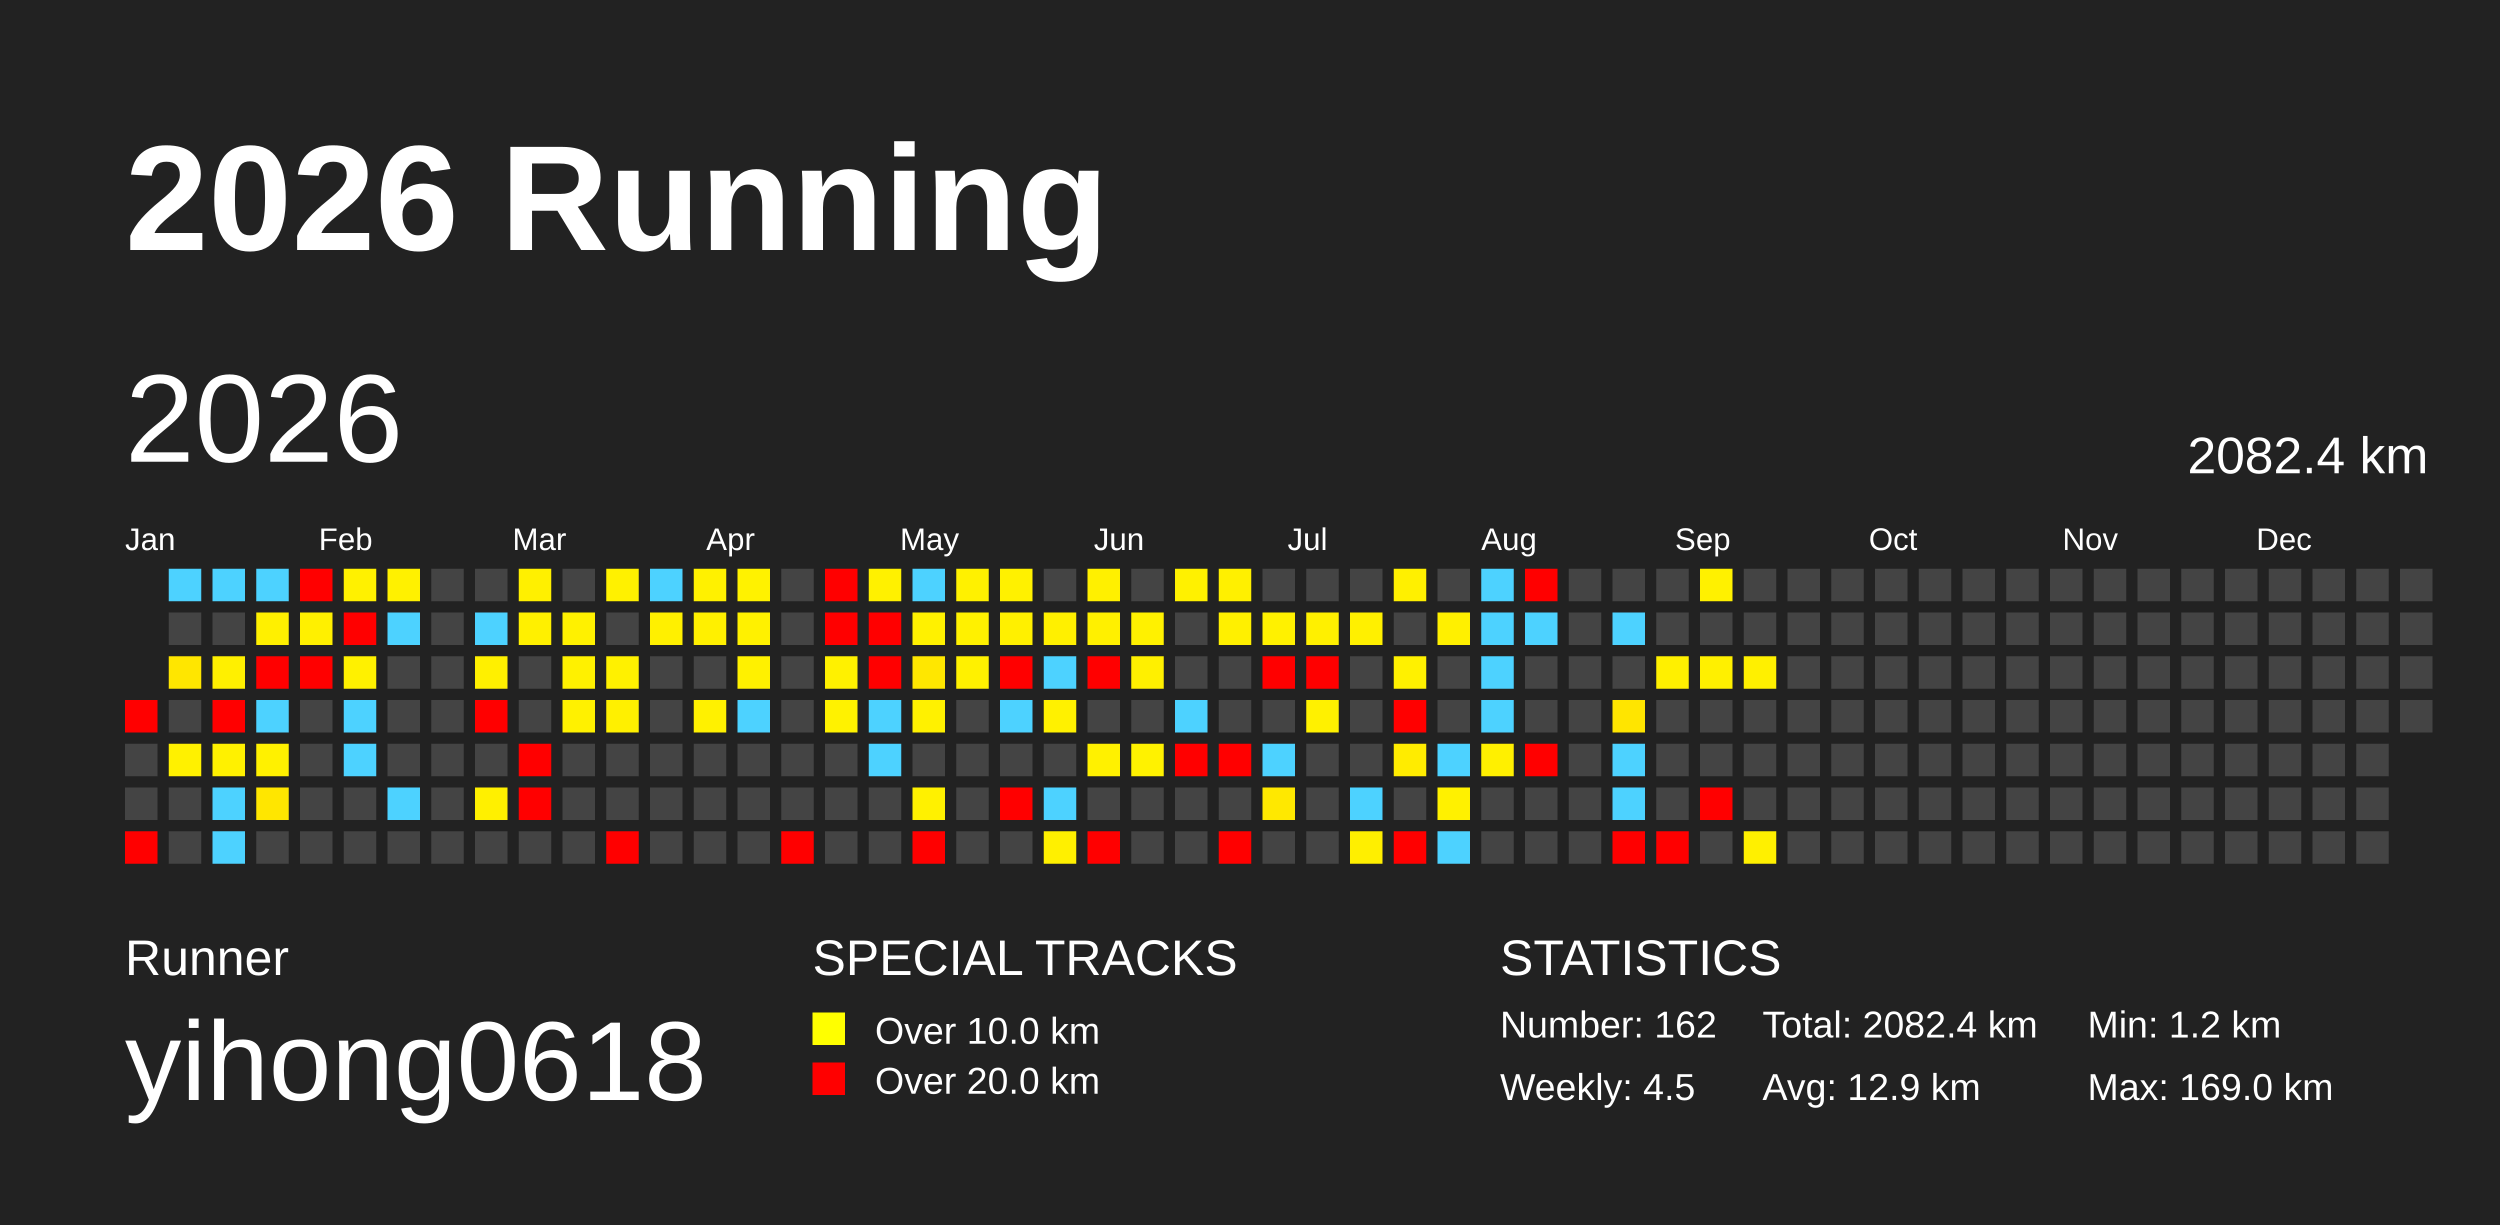
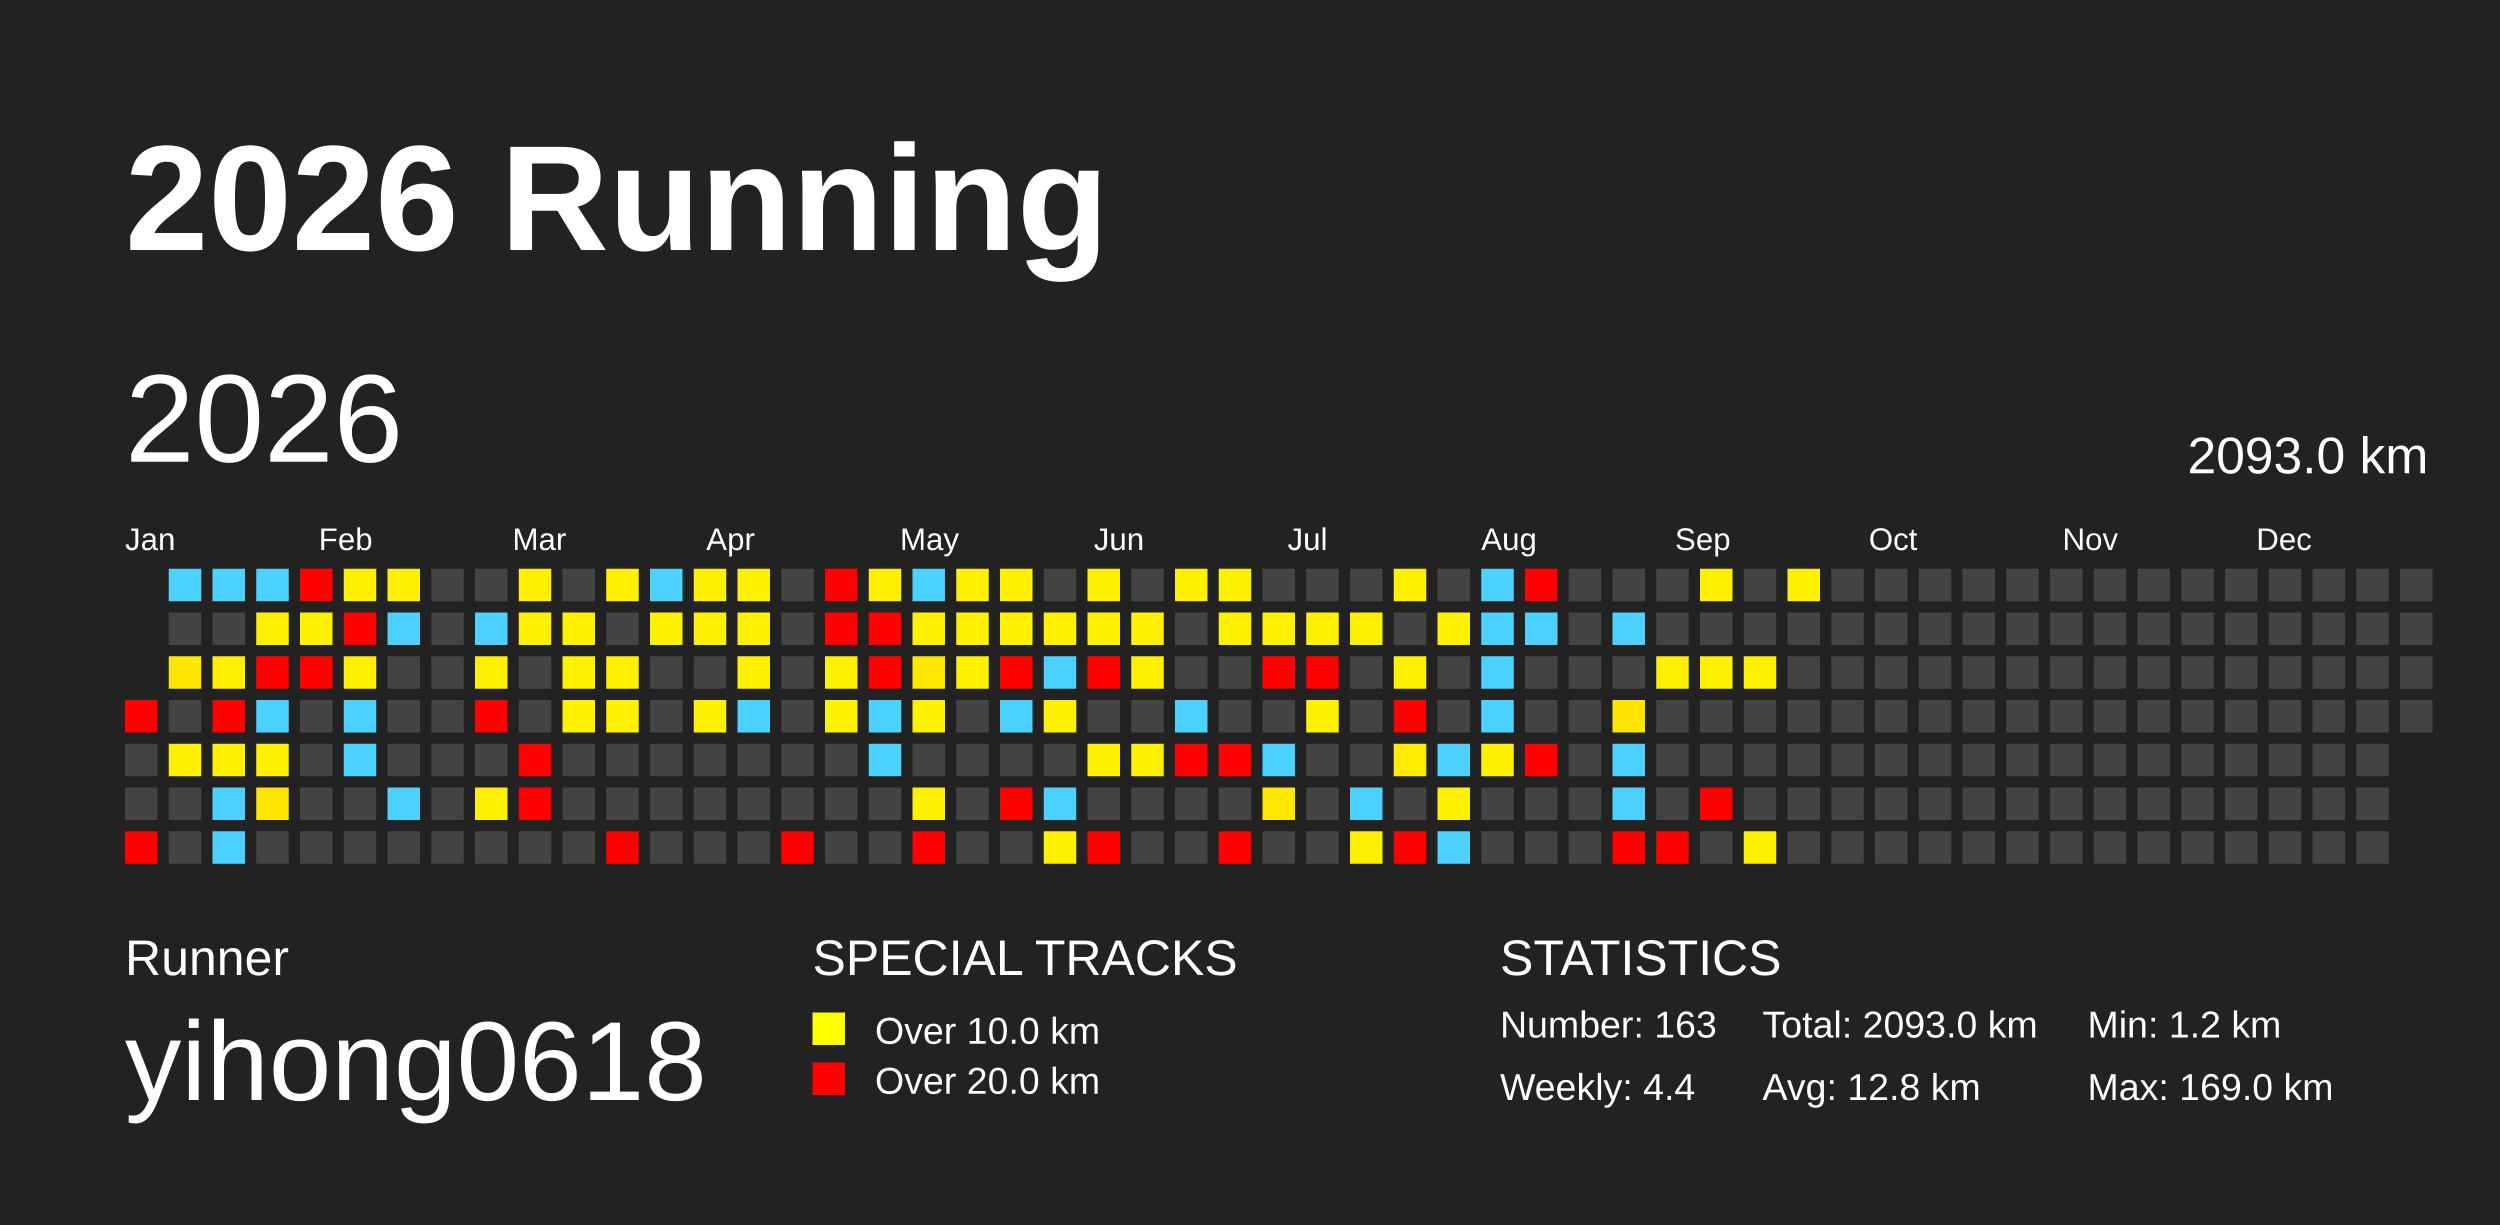
<svg xmlns="http://www.w3.org/2000/svg" baseProfile="full" height="98mm" version="1.1" viewBox="0,0,200,98" width="200mm">
  <defs />
  <rect fill="#222222" height="98" width="200" x="0" y="0" />
  <text fill="#FFFFFF" style="font-size:12px; font-family:Arial; font-weight:bold;" x="10" y="20">2026 Running</text>
  <text fill="#FFFFFF" style="font-size:4px; font-family:Arial" x="10" y="78">Runner</text>
  <text fill="#FFFFFF" style="font-size:9px; font-family:Arial" x="10" y="88">yihong0618</text>
  <text fill="#FFFFFF" style="font-size:4px; font-family:Arial" x="65" y="78">SPECIAL TRACKS</text>
  <rect fill="yellow" height="2.6" width="2.6" x="65" y="81" />
  <text fill="#FFFFFF" style="font-size:3px; font-family:Arial" x="70" y="83.5">Over 10.0 km</text>
  <rect fill="red" height="2.6" width="2.6" x="65" y="85" />
  <text fill="#FFFFFF" style="font-size:3px; font-family:Arial" x="70" y="87.5">Over 20.0 km</text>
  <text fill="#FFFFFF" style="font-size:4px; font-family:Arial" x="120" y="78">STATISTICS</text>
-   <text fill="#FFFFFF" style="font-size:3px; font-family:Arial" x="120" y="83">Number: 162</text>
-   <text fill="#FFFFFF" style="font-size:3px; font-family:Arial" x="120" y="88">Weekly: 4.5</text>
-   <text fill="#FFFFFF" style="font-size:3px; font-family:Arial" x="141" y="83">Total: 2082.4 km</text>
-   <text fill="#FFFFFF" style="font-size:3px; font-family:Arial" x="141" y="88">Avg: 12.9 km</text>
+   <text fill="#FFFFFF" style="font-size:3px; font-family:Arial" x="120" y="83">Number: 163</text>
+   <text fill="#FFFFFF" style="font-size:3px; font-family:Arial" x="120" y="88">Weekly: 4.4</text>
+   <text fill="#FFFFFF" style="font-size:3px; font-family:Arial" x="141" y="83">Total: 2093.0 km</text>
+   <text fill="#FFFFFF" style="font-size:3px; font-family:Arial" x="141" y="88">Avg: 12.8 km</text>
  <text fill="#FFFFFF" style="font-size:3px; font-family:Arial" x="167" y="83">Min: 1.2 km</text>
  <text fill="#FFFFFF" style="font-size:3px; font-family:Arial" x="167" y="88">Max: 169.0 km</text>
  <text dominant-baseline="hanging" fill="#FFFFFF" style="font-size:10.0px; font-family:Arial;" x="10" y="30">2026</text>
-   <text dominant-baseline="hanging" fill="#FFFFFF" style="font-size:4.125px; font-family:Arial;" x="175" y="35">2082.4 km</text>
+   <text dominant-baseline="hanging" fill="#FFFFFF" style="font-size:4.125px; font-family:Arial;" x="175" y="35">2093.0 km</text>
  <text fill="#FFFFFF" style="font-size:2.5px; font-family:Arial" x="10.0" y="44">Jan</text>
  <text fill="#FFFFFF" style="font-size:2.5px; font-family:Arial" x="25.5" y="44">Feb</text>
  <text fill="#FFFFFF" style="font-size:2.5px; font-family:Arial" x="41.0" y="44">Mar</text>
  <text fill="#FFFFFF" style="font-size:2.5px; font-family:Arial" x="56.5" y="44">Apr</text>
  <text fill="#FFFFFF" style="font-size:2.5px; font-family:Arial" x="72.0" y="44">May</text>
  <text fill="#FFFFFF" style="font-size:2.5px; font-family:Arial" x="87.5" y="44">Jun</text>
  <text fill="#FFFFFF" style="font-size:2.5px; font-family:Arial" x="103.0" y="44">Jul</text>
  <text fill="#FFFFFF" style="font-size:2.5px; font-family:Arial" x="118.5" y="44">Aug</text>
  <text fill="#FFFFFF" style="font-size:2.5px; font-family:Arial" x="134.0" y="44">Sep</text>
  <text fill="#FFFFFF" style="font-size:2.5px; font-family:Arial" x="149.5" y="44">Oct</text>
  <text fill="#FFFFFF" style="font-size:2.5px; font-family:Arial" x="165.0" y="44">Nov</text>
  <text fill="#FFFFFF" style="font-size:2.5px; font-family:Arial" x="180.5" y="44">Dec</text>
  <rect fill="red" height="2.6" width="2.6" x="10.0" y="56.0" />
  <rect fill="#444444" height="2.6" width="2.6" x="10.0" y="59.5" />
  <rect fill="#444444" height="2.6" width="2.6" x="10.0" y="63.0" />
  <rect fill="red" height="2.6" width="2.6" x="10.0" y="66.5" />
  <rect fill="#4dd2ff" height="2.6" width="2.6" x="13.5" y="45.5" />
  <rect fill="#444444" height="2.6" width="2.6" x="13.5" y="49.0" />
  <rect fill="#ffe600" height="2.6" width="2.6" x="13.5" y="52.5" />
  <rect fill="#444444" height="2.6" width="2.6" x="13.5" y="56.0" />
  <rect fill="#fff100" height="2.6" width="2.6" x="13.5" y="59.5" />
  <rect fill="#444444" height="2.6" width="2.6" x="13.5" y="63.0" />
  <rect fill="#444444" height="2.6" width="2.6" x="13.5" y="66.5" />
  <rect fill="#4dd2ff" height="2.6" width="2.6" x="17.0" y="45.5" />
  <rect fill="#444444" height="2.6" width="2.6" x="17.0" y="49.0" />
  <rect fill="#fff000" height="2.6" width="2.6" x="17.0" y="52.5" />
  <rect fill="red" height="2.6" width="2.6" x="17.0" y="56.0" />
  <rect fill="#fff100" height="2.6" width="2.6" x="17.0" y="59.5" />
  <rect fill="#4dd2ff" height="2.6" width="2.6" x="17.0" y="63.0" />
  <rect fill="#4dd2ff" height="2.6" width="2.6" x="17.0" y="66.5" />
  <rect fill="#4dd2ff" height="2.6" width="2.6" x="20.5" y="45.5" />
  <rect fill="#fff000" height="2.6" width="2.6" x="20.5" y="49.0" />
  <rect fill="red" height="2.6" width="2.6" x="20.5" y="52.5" />
  <rect fill="#4dd2ff" height="2.6" width="2.6" x="20.5" y="56.0" />
  <rect fill="#fff100" height="2.6" width="2.6" x="20.5" y="59.5" />
  <rect fill="#ffe600" height="2.6" width="2.6" x="20.5" y="63.0" />
  <rect fill="#444444" height="2.6" width="2.6" x="20.5" y="66.5" />
  <rect fill="red" height="2.6" width="2.6" x="24.0" y="45.5" />
  <rect fill="#fff000" height="2.6" width="2.6" x="24.0" y="49.0" />
  <rect fill="red" height="2.6" width="2.6" x="24.0" y="52.5" />
  <rect fill="#444444" height="2.6" width="2.6" x="24.0" y="56.0" />
  <rect fill="#444444" height="2.6" width="2.6" x="24.0" y="59.5" />
  <rect fill="#444444" height="2.6" width="2.6" x="24.0" y="63.0" />
  <rect fill="#444444" height="2.6" width="2.6" x="24.0" y="66.5" />
  <rect fill="#fff100" height="2.6" width="2.6" x="27.5" y="45.5" />
  <rect fill="red" height="2.6" width="2.6" x="27.5" y="49.0" />
  <rect fill="#fff100" height="2.6" width="2.6" x="27.5" y="52.5" />
  <rect fill="#4dd2ff" height="2.6" width="2.6" x="27.5" y="56.0" />
  <rect fill="#4dd2ff" height="2.6" width="2.6" x="27.5" y="59.5" />
  <rect fill="#444444" height="2.6" width="2.6" x="27.5" y="63.0" />
  <rect fill="#444444" height="2.6" width="2.6" x="27.5" y="66.5" />
  <rect fill="#fff100" height="2.6" width="2.6" x="31.0" y="45.5" />
  <rect fill="#4dd2ff" height="2.6" width="2.6" x="31.0" y="49.0" />
  <rect fill="#444444" height="2.6" width="2.6" x="31.0" y="52.5" />
  <rect fill="#444444" height="2.6" width="2.6" x="31.0" y="56.0" />
  <rect fill="#444444" height="2.6" width="2.6" x="31.0" y="59.5" />
  <rect fill="#4dd2ff" height="2.6" width="2.6" x="31.0" y="63.0" />
  <rect fill="#444444" height="2.6" width="2.6" x="31.0" y="66.5" />
  <rect fill="#444444" height="2.6" width="2.6" x="34.5" y="45.5" />
  <rect fill="#444444" height="2.6" width="2.6" x="34.5" y="49.0" />
  <rect fill="#444444" height="2.6" width="2.6" x="34.5" y="52.5" />
  <rect fill="#444444" height="2.6" width="2.6" x="34.5" y="56.0" />
  <rect fill="#444444" height="2.6" width="2.6" x="34.5" y="59.5" />
  <rect fill="#444444" height="2.6" width="2.6" x="34.5" y="63.0" />
  <rect fill="#444444" height="2.6" width="2.6" x="34.5" y="66.5" />
  <rect fill="#444444" height="2.6" width="2.6" x="38.0" y="45.5" />
  <rect fill="#4dd2ff" height="2.6" width="2.6" x="38.0" y="49.0" />
  <rect fill="#fff000" height="2.6" width="2.6" x="38.0" y="52.5" />
  <rect fill="red" height="2.6" width="2.6" x="38.0" y="56.0" />
  <rect fill="#444444" height="2.6" width="2.6" x="38.0" y="59.5" />
  <rect fill="#fff000" height="2.6" width="2.6" x="38.0" y="63.0" />
  <rect fill="#444444" height="2.6" width="2.6" x="38.0" y="66.5" />
  <rect fill="#fff000" height="2.6" width="2.6" x="41.5" y="45.5" />
  <rect fill="#fff000" height="2.6" width="2.6" x="41.5" y="49.0" />
  <rect fill="#444444" height="2.6" width="2.6" x="41.5" y="52.5" />
  <rect fill="#444444" height="2.6" width="2.6" x="41.5" y="56.0" />
  <rect fill="red" height="2.6" width="2.6" x="41.5" y="59.5" />
  <rect fill="red" height="2.6" width="2.6" x="41.5" y="63.0" />
  <rect fill="#444444" height="2.6" width="2.6" x="41.5" y="66.5" />
  <rect fill="#444444" height="2.6" width="2.6" x="45.0" y="45.5" />
  <rect fill="#fff100" height="2.6" width="2.6" x="45.0" y="49.0" />
  <rect fill="#fff100" height="2.6" width="2.6" x="45.0" y="52.5" />
  <rect fill="#fff100" height="2.6" width="2.6" x="45.0" y="56.0" />
  <rect fill="#444444" height="2.6" width="2.6" x="45.0" y="59.5" />
  <rect fill="#444444" height="2.6" width="2.6" x="45.0" y="63.0" />
  <rect fill="#444444" height="2.6" width="2.6" x="45.0" y="66.5" />
  <rect fill="#fff100" height="2.6" width="2.6" x="48.5" y="45.5" />
  <rect fill="#444444" height="2.6" width="2.6" x="48.5" y="49.0" />
  <rect fill="#fff100" height="2.6" width="2.6" x="48.5" y="52.5" />
  <rect fill="#fff000" height="2.6" width="2.6" x="48.5" y="56.0" />
  <rect fill="#444444" height="2.6" width="2.6" x="48.5" y="59.5" />
  <rect fill="#444444" height="2.6" width="2.6" x="48.5" y="63.0" />
  <rect fill="red" height="2.6" width="2.6" x="48.5" y="66.5" />
  <rect fill="#4dd2ff" height="2.6" width="2.6" x="52.0" y="45.5" />
  <rect fill="#fff000" height="2.6" width="2.6" x="52.0" y="49.0" />
  <rect fill="#444444" height="2.6" width="2.6" x="52.0" y="52.5" />
  <rect fill="#444444" height="2.6" width="2.6" x="52.0" y="56.0" />
  <rect fill="#444444" height="2.6" width="2.6" x="52.0" y="59.5" />
  <rect fill="#444444" height="2.6" width="2.6" x="52.0" y="63.0" />
  <rect fill="#444444" height="2.6" width="2.6" x="52.0" y="66.5" />
  <rect fill="#fff100" height="2.6" width="2.6" x="55.5" y="45.5" />
  <rect fill="#fff000" height="2.6" width="2.6" x="55.5" y="49.0" />
  <rect fill="#444444" height="2.6" width="2.6" x="55.5" y="52.5" />
  <rect fill="#fff100" height="2.6" width="2.6" x="55.5" y="56.0" />
  <rect fill="#444444" height="2.6" width="2.6" x="55.5" y="59.5" />
  <rect fill="#444444" height="2.6" width="2.6" x="55.5" y="63.0" />
  <rect fill="#444444" height="2.6" width="2.6" x="55.5" y="66.5" />
  <rect fill="#fff200" height="2.6" width="2.6" x="59.0" y="45.5" />
  <rect fill="#fff100" height="2.6" width="2.6" x="59.0" y="49.0" />
  <rect fill="#fff100" height="2.6" width="2.6" x="59.0" y="52.5" />
  <rect fill="#4dd2ff" height="2.6" width="2.6" x="59.0" y="56.0" />
  <rect fill="#444444" height="2.6" width="2.6" x="59.0" y="59.5" />
  <rect fill="#444444" height="2.6" width="2.6" x="59.0" y="63.0" />
  <rect fill="#444444" height="2.6" width="2.6" x="59.0" y="66.5" />
  <rect fill="#444444" height="2.6" width="2.6" x="62.5" y="45.5" />
  <rect fill="#444444" height="2.6" width="2.6" x="62.5" y="49.0" />
  <rect fill="#444444" height="2.6" width="2.6" x="62.5" y="52.5" />
  <rect fill="#444444" height="2.6" width="2.6" x="62.5" y="56.0" />
  <rect fill="#444444" height="2.6" width="2.6" x="62.5" y="59.5" />
  <rect fill="#444444" height="2.6" width="2.6" x="62.5" y="63.0" />
  <rect fill="red" height="2.6" width="2.6" x="62.5" y="66.5" />
  <rect fill="red" height="2.6" width="2.6" x="66.0" y="45.5" />
  <rect fill="red" height="2.6" width="2.6" x="66.0" y="49.0" />
  <rect fill="#fff100" height="2.6" width="2.6" x="66.0" y="52.5" />
  <rect fill="#fff200" height="2.6" width="2.6" x="66.0" y="56.0" />
  <rect fill="#444444" height="2.6" width="2.6" x="66.0" y="59.5" />
  <rect fill="#444444" height="2.6" width="2.6" x="66.0" y="63.0" />
  <rect fill="#444444" height="2.6" width="2.6" x="66.0" y="66.5" />
  <rect fill="#fff100" height="2.6" width="2.6" x="69.5" y="45.5" />
  <rect fill="red" height="2.6" width="2.6" x="69.5" y="49.0" />
  <rect fill="red" height="2.6" width="2.6" x="69.5" y="52.5" />
  <rect fill="#4dd2ff" height="2.6" width="2.6" x="69.5" y="56.0" />
  <rect fill="#4dd2ff" height="2.6" width="2.6" x="69.5" y="59.5" />
  <rect fill="#444444" height="2.6" width="2.6" x="69.5" y="63.0" />
  <rect fill="#444444" height="2.6" width="2.6" x="69.5" y="66.5" />
  <rect fill="#4dd2ff" height="2.6" width="2.6" x="73.0" y="45.5" />
  <rect fill="#fff100" height="2.6" width="2.6" x="73.0" y="49.0" />
  <rect fill="#ffe700" height="2.6" width="2.6" x="73.0" y="52.5" />
  <rect fill="#fff100" height="2.6" width="2.6" x="73.0" y="56.0" />
  <rect fill="#444444" height="2.6" width="2.6" x="73.0" y="59.5" />
  <rect fill="#fff100" height="2.6" width="2.6" x="73.0" y="63.0" />
  <rect fill="red" height="2.6" width="2.6" x="73.0" y="66.5" />
  <rect fill="#fff100" height="2.6" width="2.6" x="76.5" y="45.5" />
  <rect fill="#fff100" height="2.6" width="2.6" x="76.5" y="49.0" />
  <rect fill="#fff100" height="2.6" width="2.6" x="76.5" y="52.5" />
  <rect fill="#444444" height="2.6" width="2.6" x="76.5" y="56.0" />
  <rect fill="#444444" height="2.6" width="2.6" x="76.5" y="59.5" />
  <rect fill="#444444" height="2.6" width="2.6" x="76.5" y="63.0" />
  <rect fill="#444444" height="2.6" width="2.6" x="76.5" y="66.5" />
  <rect fill="#fff100" height="2.6" width="2.6" x="80.0" y="45.5" />
  <rect fill="#fff000" height="2.6" width="2.6" x="80.0" y="49.0" />
  <rect fill="red" height="2.6" width="2.6" x="80.0" y="52.5" />
  <rect fill="#4dd2ff" height="2.6" width="2.6" x="80.0" y="56.0" />
  <rect fill="#444444" height="2.6" width="2.6" x="80.0" y="59.5" />
  <rect fill="red" height="2.6" width="2.6" x="80.0" y="63.0" />
  <rect fill="#444444" height="2.6" width="2.6" x="80.0" y="66.5" />
  <rect fill="#444444" height="2.6" width="2.6" x="83.5" y="45.5" />
  <rect fill="#fff000" height="2.6" width="2.6" x="83.5" y="49.0" />
  <rect fill="#4dd2ff" height="2.6" width="2.6" x="83.5" y="52.5" />
  <rect fill="#fff100" height="2.6" width="2.6" x="83.5" y="56.0" />
  <rect fill="#444444" height="2.6" width="2.6" x="83.5" y="59.5" />
  <rect fill="#4dd2ff" height="2.6" width="2.6" x="83.5" y="63.0" />
  <rect fill="#fff000" height="2.6" width="2.6" x="83.5" y="66.5" />
  <rect fill="#fff000" height="2.6" width="2.6" x="87.0" y="45.5" />
  <rect fill="#fff000" height="2.6" width="2.6" x="87.0" y="49.0" />
  <rect fill="red" height="2.6" width="2.6" x="87.0" y="52.5" />
  <rect fill="#444444" height="2.6" width="2.6" x="87.0" y="56.0" />
  <rect fill="#fff100" height="2.6" width="2.6" x="87.0" y="59.5" />
  <rect fill="#444444" height="2.6" width="2.6" x="87.0" y="63.0" />
  <rect fill="red" height="2.6" width="2.6" x="87.0" y="66.5" />
  <rect fill="#444444" height="2.6" width="2.6" x="90.5" y="45.5" />
  <rect fill="#fff100" height="2.6" width="2.6" x="90.5" y="49.0" />
  <rect fill="#fff000" height="2.6" width="2.6" x="90.5" y="52.5" />
  <rect fill="#444444" height="2.6" width="2.6" x="90.5" y="56.0" />
  <rect fill="#fff200" height="2.6" width="2.6" x="90.5" y="59.5" />
  <rect fill="#444444" height="2.6" width="2.6" x="90.5" y="63.0" />
  <rect fill="#444444" height="2.6" width="2.6" x="90.5" y="66.5" />
  <rect fill="#fff100" height="2.6" width="2.6" x="94.0" y="45.5" />
  <rect fill="#444444" height="2.6" width="2.6" x="94.0" y="49.0" />
  <rect fill="#444444" height="2.6" width="2.6" x="94.0" y="52.5" />
  <rect fill="#4dd2ff" height="2.6" width="2.6" x="94.0" y="56.0" />
  <rect fill="red" height="2.6" width="2.6" x="94.0" y="59.5" />
  <rect fill="#444444" height="2.6" width="2.6" x="94.0" y="63.0" />
  <rect fill="#444444" height="2.6" width="2.6" x="94.0" y="66.5" />
  <rect fill="#fff000" height="2.6" width="2.6" x="97.5" y="45.5" />
  <rect fill="#fff000" height="2.6" width="2.6" x="97.5" y="49.0" />
  <rect fill="#444444" height="2.6" width="2.6" x="97.5" y="52.5" />
  <rect fill="#444444" height="2.6" width="2.6" x="97.5" y="56.0" />
  <rect fill="red" height="2.6" width="2.6" x="97.5" y="59.5" />
  <rect fill="#444444" height="2.6" width="2.6" x="97.5" y="63.0" />
  <rect fill="red" height="2.6" width="2.6" x="97.5" y="66.5" />
  <rect fill="#444444" height="2.6" width="2.6" x="101.0" y="45.5" />
  <rect fill="#fff100" height="2.6" width="2.6" x="101.0" y="49.0" />
  <rect fill="red" height="2.6" width="2.6" x="101.0" y="52.5" />
  <rect fill="#444444" height="2.6" width="2.6" x="101.0" y="56.0" />
  <rect fill="#4dd2ff" height="2.6" width="2.6" x="101.0" y="59.5" />
  <rect fill="#ffe800" height="2.6" width="2.6" x="101.0" y="63.0" />
  <rect fill="#444444" height="2.6" width="2.6" x="101.0" y="66.5" />
  <rect fill="#444444" height="2.6" width="2.6" x="104.5" y="45.5" />
  <rect fill="#fff000" height="2.6" width="2.6" x="104.5" y="49.0" />
  <rect fill="red" height="2.6" width="2.6" x="104.5" y="52.5" />
  <rect fill="#fff100" height="2.6" width="2.6" x="104.5" y="56.0" />
  <rect fill="#444444" height="2.6" width="2.6" x="104.5" y="59.5" />
  <rect fill="#444444" height="2.6" width="2.6" x="104.5" y="63.0" />
  <rect fill="#444444" height="2.6" width="2.6" x="104.5" y="66.5" />
  <rect fill="#444444" height="2.6" width="2.6" x="108.0" y="45.5" />
  <rect fill="#fff000" height="2.6" width="2.6" x="108.0" y="49.0" />
  <rect fill="#444444" height="2.6" width="2.6" x="108.0" y="52.5" />
  <rect fill="#444444" height="2.6" width="2.6" x="108.0" y="56.0" />
  <rect fill="#444444" height="2.6" width="2.6" x="108.0" y="59.5" />
  <rect fill="#4dd2ff" height="2.6" width="2.6" x="108.0" y="63.0" />
  <rect fill="#ffef00" height="2.6" width="2.6" x="108.0" y="66.5" />
  <rect fill="#fff000" height="2.6" width="2.6" x="111.5" y="45.5" />
  <rect fill="#444444" height="2.6" width="2.6" x="111.5" y="49.0" />
  <rect fill="#fff100" height="2.6" width="2.6" x="111.5" y="52.5" />
  <rect fill="red" height="2.6" width="2.6" x="111.5" y="56.0" />
  <rect fill="#ffec00" height="2.6" width="2.6" x="111.5" y="59.5" />
  <rect fill="#444444" height="2.6" width="2.6" x="111.5" y="63.0" />
  <rect fill="red" height="2.6" width="2.6" x="111.5" y="66.5" />
  <rect fill="#444444" height="2.6" width="2.6" x="115.0" y="45.5" />
  <rect fill="#fff000" height="2.6" width="2.6" x="115.0" y="49.0" />
  <rect fill="#444444" height="2.6" width="2.6" x="115.0" y="52.5" />
  <rect fill="#444444" height="2.6" width="2.6" x="115.0" y="56.0" />
  <rect fill="#4dd2ff" height="2.6" width="2.6" x="115.0" y="59.5" />
  <rect fill="#fff100" height="2.6" width="2.6" x="115.0" y="63.0" />
  <rect fill="#4dd2ff" height="2.6" width="2.6" x="115.0" y="66.5" />
  <rect fill="#4dd2ff" height="2.6" width="2.6" x="118.5" y="45.5" />
  <rect fill="#4dd2ff" height="2.6" width="2.6" x="118.5" y="49.0" />
  <rect fill="#4dd2ff" height="2.6" width="2.6" x="118.5" y="52.5" />
  <rect fill="#4dd2ff" height="2.6" width="2.6" x="118.5" y="56.0" />
  <rect fill="#fff000" height="2.6" width="2.6" x="118.5" y="59.5" />
  <rect fill="#444444" height="2.6" width="2.6" x="118.5" y="63.0" />
  <rect fill="#444444" height="2.6" width="2.6" x="118.5" y="66.5" />
  <rect fill="red" height="2.6" width="2.6" x="122.0" y="45.5" />
  <rect fill="#4dd2ff" height="2.6" width="2.6" x="122.0" y="49.0" />
  <rect fill="#444444" height="2.6" width="2.6" x="122.0" y="52.5" />
  <rect fill="#444444" height="2.6" width="2.6" x="122.0" y="56.0" />
  <rect fill="red" height="2.6" width="2.6" x="122.0" y="59.5" />
  <rect fill="#444444" height="2.6" width="2.6" x="122.0" y="63.0" />
  <rect fill="#444444" height="2.6" width="2.6" x="122.0" y="66.5" />
  <rect fill="#444444" height="2.6" width="2.6" x="125.5" y="45.5" />
  <rect fill="#444444" height="2.6" width="2.6" x="125.5" y="49.0" />
  <rect fill="#444444" height="2.6" width="2.6" x="125.5" y="52.5" />
  <rect fill="#444444" height="2.6" width="2.6" x="125.5" y="56.0" />
  <rect fill="#444444" height="2.6" width="2.6" x="125.5" y="59.5" />
  <rect fill="#444444" height="2.6" width="2.6" x="125.5" y="63.0" />
  <rect fill="#444444" height="2.6" width="2.6" x="125.5" y="66.5" />
  <rect fill="#444444" height="2.6" width="2.6" x="129.0" y="45.5" />
  <rect fill="#4dd2ff" height="2.6" width="2.6" x="129.0" y="49.0" />
  <rect fill="#444444" height="2.6" width="2.6" x="129.0" y="52.5" />
  <rect fill="#ffe500" height="2.6" width="2.6" x="129.0" y="56.0" />
  <rect fill="#4dd2ff" height="2.6" width="2.6" x="129.0" y="59.5" />
  <rect fill="#4dd2ff" height="2.6" width="2.6" x="129.0" y="63.0" />
  <rect fill="red" height="2.6" width="2.6" x="129.0" y="66.5" />
  <rect fill="#444444" height="2.6" width="2.6" x="132.5" y="45.5" />
  <rect fill="#444444" height="2.6" width="2.6" x="132.5" y="49.0" />
  <rect fill="#fff000" height="2.6" width="2.6" x="132.5" y="52.5" />
  <rect fill="#444444" height="2.6" width="2.6" x="132.5" y="56.0" />
  <rect fill="#444444" height="2.6" width="2.6" x="132.5" y="59.5" />
  <rect fill="#444444" height="2.6" width="2.6" x="132.5" y="63.0" />
  <rect fill="red" height="2.6" width="2.6" x="132.5" y="66.5" />
  <rect fill="#fff100" height="2.6" width="2.6" x="136.0" y="45.5" />
  <rect fill="#444444" height="2.6" width="2.6" x="136.0" y="49.0" />
  <rect fill="#fff000" height="2.6" width="2.6" x="136.0" y="52.5" />
  <rect fill="#444444" height="2.6" width="2.6" x="136.0" y="56.0" />
  <rect fill="#444444" height="2.6" width="2.6" x="136.0" y="59.5" />
  <rect fill="red" height="2.6" width="2.6" x="136.0" y="63.0" />
  <rect fill="#444444" height="2.6" width="2.6" x="136.0" y="66.5" />
  <rect fill="#444444" height="2.6" width="2.6" x="139.5" y="45.5" />
  <rect fill="#444444" height="2.6" width="2.6" x="139.5" y="49.0" />
  <rect fill="#fff000" height="2.6" width="2.6" x="139.5" y="52.5" />
  <rect fill="#444444" height="2.6" width="2.6" x="139.5" y="56.0" />
  <rect fill="#444444" height="2.6" width="2.6" x="139.5" y="59.5" />
  <rect fill="#444444" height="2.6" width="2.6" x="139.5" y="63.0" />
  <rect fill="#fff000" height="2.6" width="2.6" x="139.5" y="66.5" />
-   <rect fill="#444444" height="2.6" width="2.6" x="143.0" y="45.5" />
+   <rect fill="#fff100" height="2.6" width="2.6" x="143.0" y="45.5" />
  <rect fill="#444444" height="2.6" width="2.6" x="143.0" y="49.0" />
  <rect fill="#444444" height="2.6" width="2.6" x="143.0" y="52.5" />
  <rect fill="#444444" height="2.6" width="2.6" x="143.0" y="56.0" />
  <rect fill="#444444" height="2.6" width="2.6" x="143.0" y="59.5" />
  <rect fill="#444444" height="2.6" width="2.6" x="143.0" y="63.0" />
  <rect fill="#444444" height="2.6" width="2.6" x="143.0" y="66.5" />
  <rect fill="#444444" height="2.6" width="2.6" x="146.5" y="45.5" />
  <rect fill="#444444" height="2.6" width="2.6" x="146.5" y="49.0" />
  <rect fill="#444444" height="2.6" width="2.6" x="146.5" y="52.5" />
  <rect fill="#444444" height="2.6" width="2.6" x="146.5" y="56.0" />
  <rect fill="#444444" height="2.6" width="2.6" x="146.5" y="59.5" />
  <rect fill="#444444" height="2.6" width="2.6" x="146.5" y="63.0" />
  <rect fill="#444444" height="2.6" width="2.6" x="146.5" y="66.5" />
  <rect fill="#444444" height="2.6" width="2.6" x="150.0" y="45.5" />
  <rect fill="#444444" height="2.6" width="2.6" x="150.0" y="49.0" />
  <rect fill="#444444" height="2.6" width="2.6" x="150.0" y="52.5" />
  <rect fill="#444444" height="2.6" width="2.6" x="150.0" y="56.0" />
  <rect fill="#444444" height="2.6" width="2.6" x="150.0" y="59.5" />
  <rect fill="#444444" height="2.6" width="2.6" x="150.0" y="63.0" />
  <rect fill="#444444" height="2.6" width="2.6" x="150.0" y="66.5" />
  <rect fill="#444444" height="2.6" width="2.6" x="153.5" y="45.5" />
  <rect fill="#444444" height="2.6" width="2.6" x="153.5" y="49.0" />
  <rect fill="#444444" height="2.6" width="2.6" x="153.5" y="52.5" />
  <rect fill="#444444" height="2.6" width="2.6" x="153.5" y="56.0" />
  <rect fill="#444444" height="2.6" width="2.6" x="153.5" y="59.5" />
  <rect fill="#444444" height="2.6" width="2.6" x="153.5" y="63.0" />
  <rect fill="#444444" height="2.6" width="2.6" x="153.5" y="66.5" />
  <rect fill="#444444" height="2.6" width="2.6" x="157.0" y="45.5" />
  <rect fill="#444444" height="2.6" width="2.6" x="157.0" y="49.0" />
  <rect fill="#444444" height="2.6" width="2.6" x="157.0" y="52.5" />
  <rect fill="#444444" height="2.6" width="2.6" x="157.0" y="56.0" />
  <rect fill="#444444" height="2.6" width="2.6" x="157.0" y="59.5" />
  <rect fill="#444444" height="2.6" width="2.6" x="157.0" y="63.0" />
  <rect fill="#444444" height="2.6" width="2.6" x="157.0" y="66.5" />
  <rect fill="#444444" height="2.6" width="2.6" x="160.5" y="45.5" />
  <rect fill="#444444" height="2.6" width="2.6" x="160.5" y="49.0" />
  <rect fill="#444444" height="2.6" width="2.6" x="160.5" y="52.5" />
  <rect fill="#444444" height="2.6" width="2.6" x="160.5" y="56.0" />
  <rect fill="#444444" height="2.6" width="2.6" x="160.5" y="59.5" />
  <rect fill="#444444" height="2.6" width="2.6" x="160.5" y="63.0" />
  <rect fill="#444444" height="2.6" width="2.6" x="160.5" y="66.5" />
  <rect fill="#444444" height="2.6" width="2.6" x="164.0" y="45.5" />
  <rect fill="#444444" height="2.6" width="2.6" x="164.0" y="49.0" />
  <rect fill="#444444" height="2.6" width="2.6" x="164.0" y="52.5" />
  <rect fill="#444444" height="2.6" width="2.6" x="164.0" y="56.0" />
  <rect fill="#444444" height="2.6" width="2.6" x="164.0" y="59.5" />
  <rect fill="#444444" height="2.6" width="2.6" x="164.0" y="63.0" />
  <rect fill="#444444" height="2.6" width="2.6" x="164.0" y="66.5" />
  <rect fill="#444444" height="2.6" width="2.6" x="167.5" y="45.5" />
  <rect fill="#444444" height="2.6" width="2.6" x="167.5" y="49.0" />
  <rect fill="#444444" height="2.6" width="2.6" x="167.5" y="52.5" />
  <rect fill="#444444" height="2.6" width="2.6" x="167.5" y="56.0" />
  <rect fill="#444444" height="2.6" width="2.6" x="167.5" y="59.5" />
  <rect fill="#444444" height="2.6" width="2.6" x="167.5" y="63.0" />
  <rect fill="#444444" height="2.6" width="2.6" x="167.5" y="66.5" />
  <rect fill="#444444" height="2.6" width="2.6" x="171.0" y="45.5" />
  <rect fill="#444444" height="2.6" width="2.6" x="171.0" y="49.0" />
  <rect fill="#444444" height="2.6" width="2.6" x="171.0" y="52.5" />
  <rect fill="#444444" height="2.6" width="2.6" x="171.0" y="56.0" />
  <rect fill="#444444" height="2.6" width="2.6" x="171.0" y="59.5" />
  <rect fill="#444444" height="2.6" width="2.6" x="171.0" y="63.0" />
  <rect fill="#444444" height="2.6" width="2.6" x="171.0" y="66.5" />
  <rect fill="#444444" height="2.6" width="2.6" x="174.5" y="45.5" />
  <rect fill="#444444" height="2.6" width="2.6" x="174.5" y="49.0" />
  <rect fill="#444444" height="2.6" width="2.6" x="174.5" y="52.5" />
  <rect fill="#444444" height="2.6" width="2.6" x="174.5" y="56.0" />
  <rect fill="#444444" height="2.6" width="2.6" x="174.5" y="59.5" />
  <rect fill="#444444" height="2.6" width="2.6" x="174.5" y="63.0" />
  <rect fill="#444444" height="2.6" width="2.6" x="174.5" y="66.5" />
  <rect fill="#444444" height="2.6" width="2.6" x="178.0" y="45.5" />
  <rect fill="#444444" height="2.6" width="2.6" x="178.0" y="49.0" />
  <rect fill="#444444" height="2.6" width="2.6" x="178.0" y="52.5" />
  <rect fill="#444444" height="2.6" width="2.6" x="178.0" y="56.0" />
  <rect fill="#444444" height="2.6" width="2.6" x="178.0" y="59.5" />
  <rect fill="#444444" height="2.6" width="2.6" x="178.0" y="63.0" />
  <rect fill="#444444" height="2.6" width="2.6" x="178.0" y="66.5" />
  <rect fill="#444444" height="2.6" width="2.6" x="181.5" y="45.5" />
  <rect fill="#444444" height="2.6" width="2.6" x="181.5" y="49.0" />
  <rect fill="#444444" height="2.6" width="2.6" x="181.5" y="52.5" />
  <rect fill="#444444" height="2.6" width="2.6" x="181.5" y="56.0" />
  <rect fill="#444444" height="2.6" width="2.6" x="181.5" y="59.5" />
  <rect fill="#444444" height="2.6" width="2.6" x="181.5" y="63.0" />
  <rect fill="#444444" height="2.6" width="2.6" x="181.5" y="66.5" />
  <rect fill="#444444" height="2.6" width="2.6" x="185.0" y="45.5" />
  <rect fill="#444444" height="2.6" width="2.6" x="185.0" y="49.0" />
  <rect fill="#444444" height="2.6" width="2.6" x="185.0" y="52.5" />
  <rect fill="#444444" height="2.6" width="2.6" x="185.0" y="56.0" />
  <rect fill="#444444" height="2.6" width="2.6" x="185.0" y="59.5" />
  <rect fill="#444444" height="2.6" width="2.6" x="185.0" y="63.0" />
  <rect fill="#444444" height="2.6" width="2.6" x="185.0" y="66.5" />
  <rect fill="#444444" height="2.6" width="2.6" x="188.5" y="45.5" />
  <rect fill="#444444" height="2.6" width="2.6" x="188.5" y="49.0" />
  <rect fill="#444444" height="2.6" width="2.6" x="188.5" y="52.5" />
  <rect fill="#444444" height="2.6" width="2.6" x="188.5" y="56.0" />
  <rect fill="#444444" height="2.6" width="2.6" x="188.5" y="59.5" />
  <rect fill="#444444" height="2.6" width="2.6" x="188.5" y="63.0" />
  <rect fill="#444444" height="2.6" width="2.6" x="188.5" y="66.5" />
  <rect fill="#444444" height="2.6" width="2.6" x="192.0" y="45.5" />
  <rect fill="#444444" height="2.6" width="2.6" x="192.0" y="49.0" />
  <rect fill="#444444" height="2.6" width="2.6" x="192.0" y="52.5" />
  <rect fill="#444444" height="2.6" width="2.6" x="192.0" y="56.0" />
</svg>
